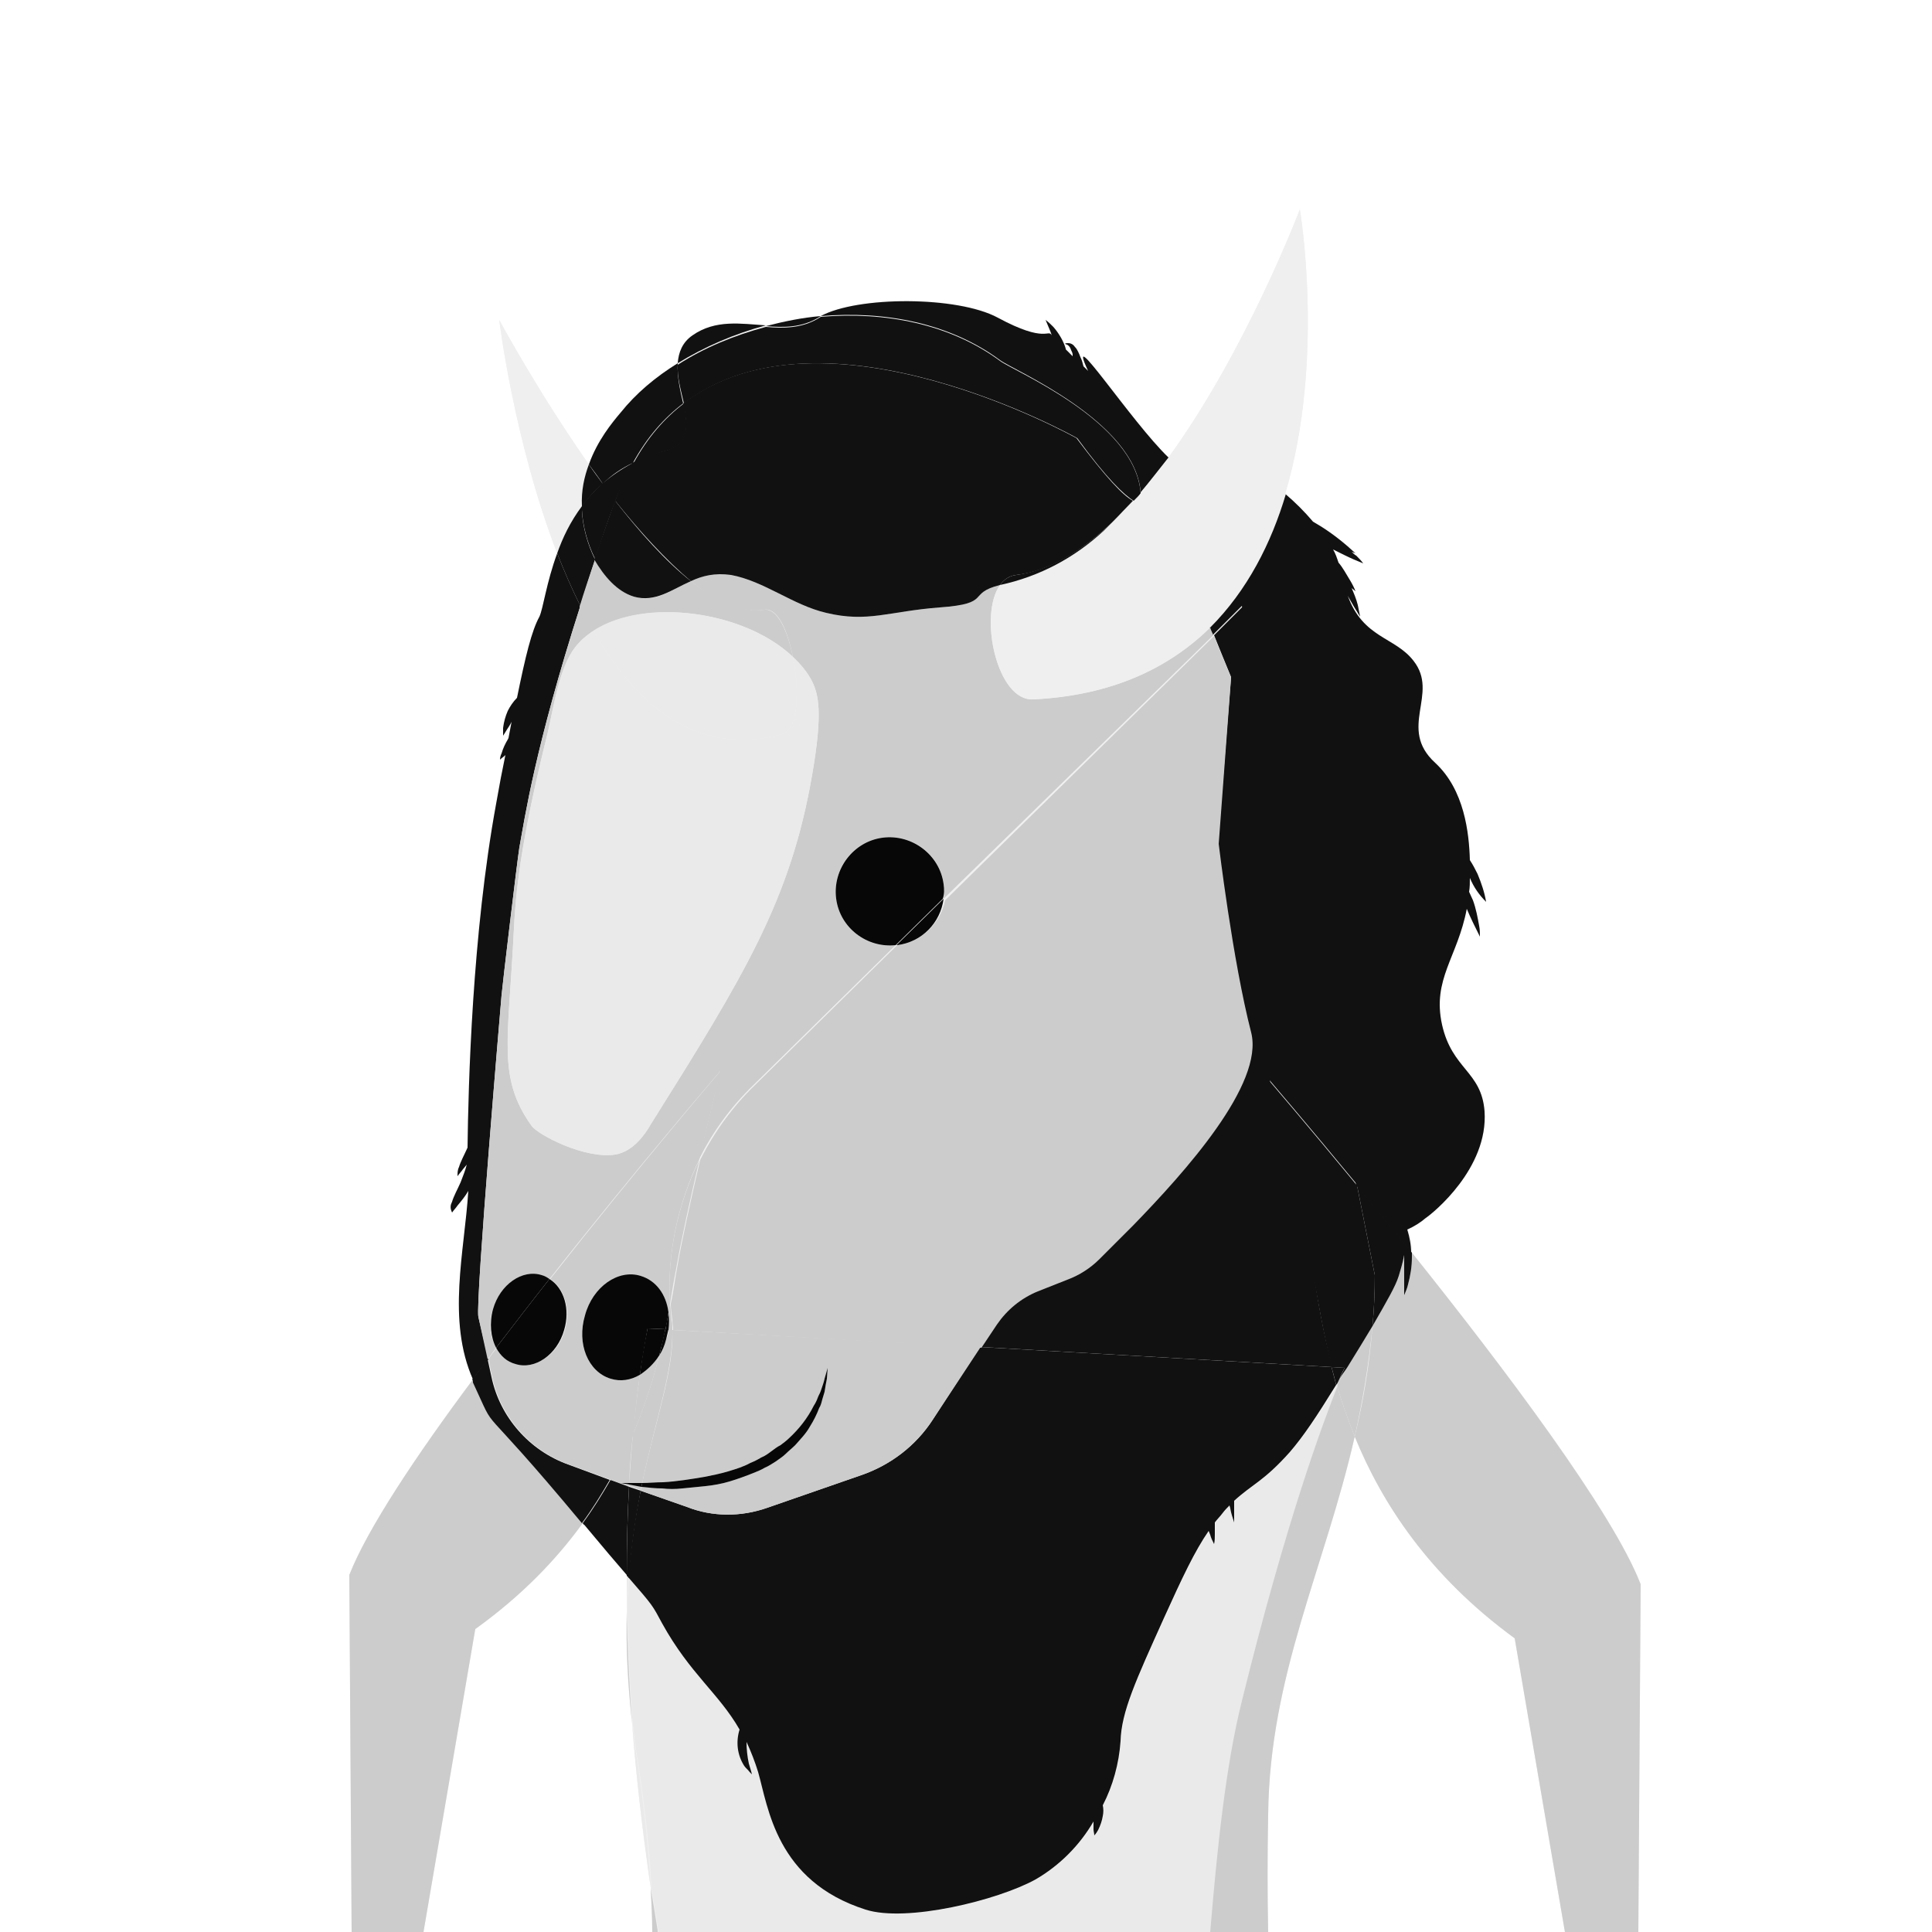
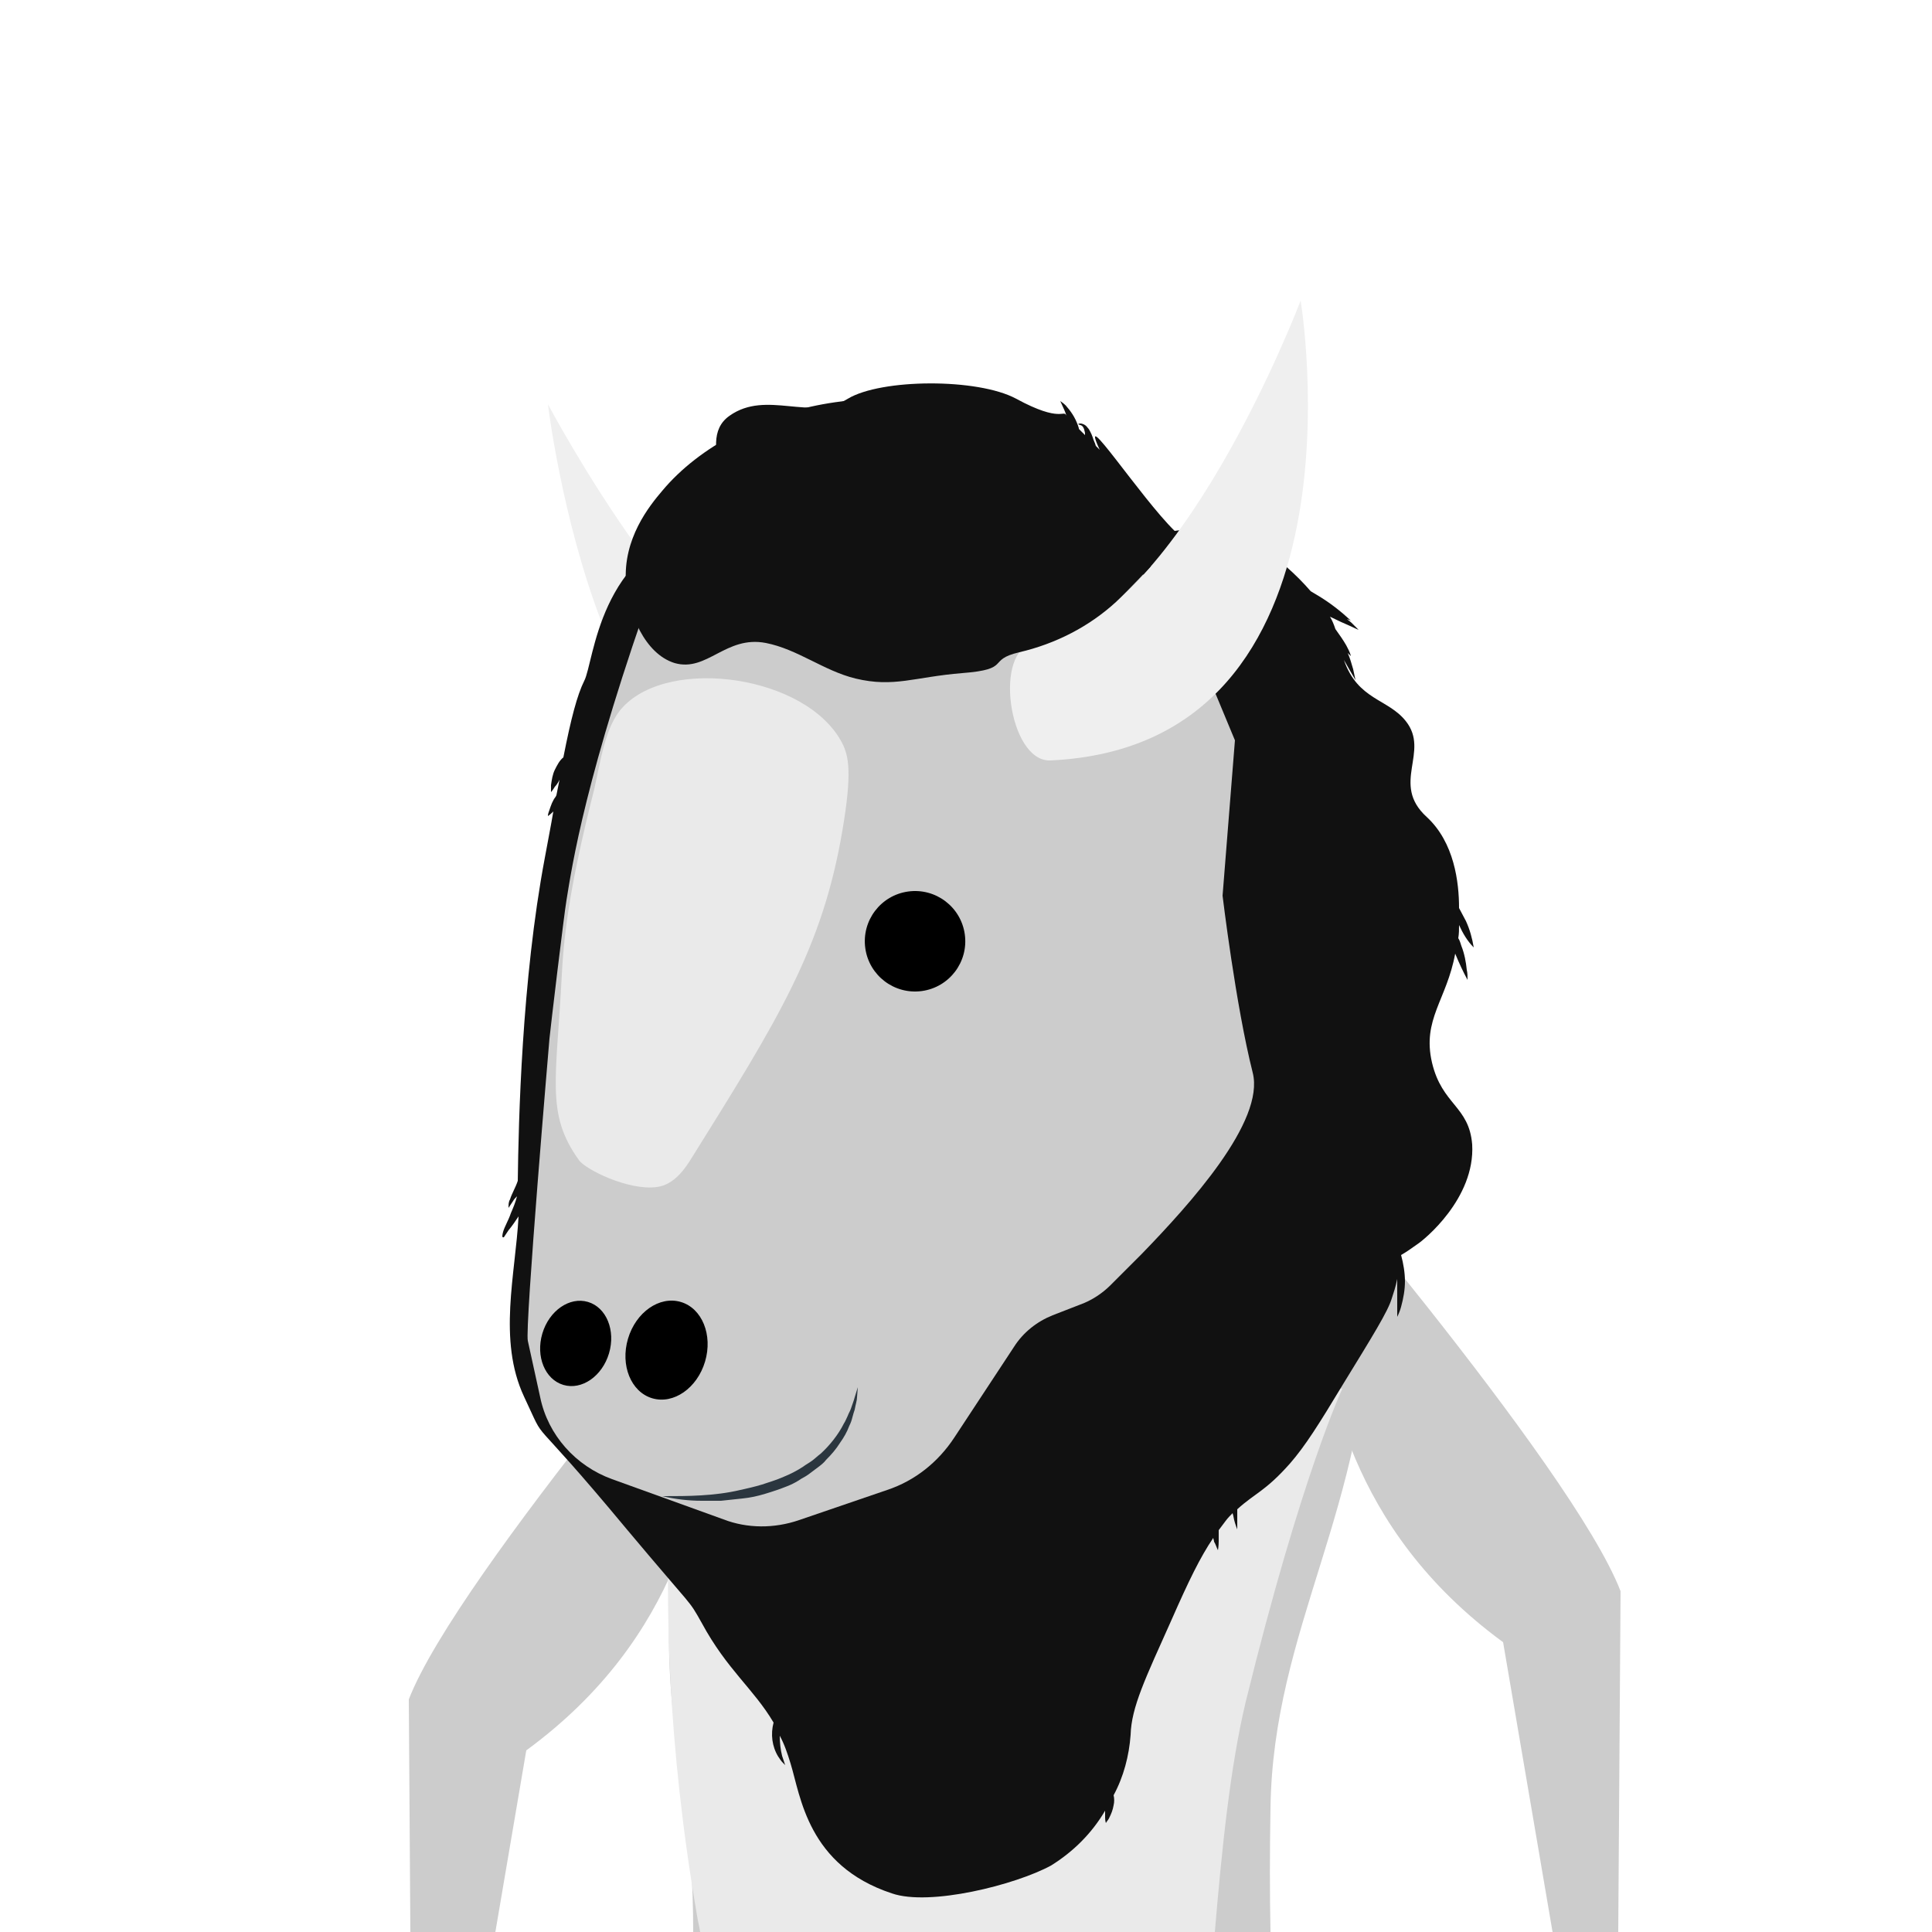
<svg xmlns="http://www.w3.org/2000/svg" version="1.1" id="wrigley-avatar" x="0px" y="0px" viewBox="0 0 250 250" style="enable-background:new 0 0 250 250;" xml:space="preserve">
  <style type="text/css">
	.st0{fill:#FFFFFF;}
	.st1{fill:#CCCCCC;}
	.st2{fill:#EFEFEF;}
	.st3{fill:#EAEAEA;}
	.st4{fill:#111111;}
- 	.st5{fill:#070707;}
+ 	.st5{fill:#2B363F;}
</style>
-   <path id="background" class="st0" d="M61.2,178.5c-3.4-7.7-1-16.6-0.6-24.4c-0.4,0.7-0.9,1.3-1.4,1.9c-0.2,0.3-0.5,0.6-0.7,0.9  c-0.3-0.6-0.2-1,0-1.4c0.2-0.7,0.7-1.6,1.1-2.5c0.3-0.8,0.6-1.5,0.8-2.3l-0.5,0.6c-0.2,0.3-0.5,0.6-0.7,0.9c0-0.4,0-0.8,0.2-1.2  c0.2-0.7,0.7-1.6,1.1-2.5c0.1-8.1,0.6-27.6,3.7-44.5c0.4-2.3,0.8-4.4,1.2-6.3l-0.1,0.1c-0.4,0.3-0.6,0.5-0.6,0.5  c0-0.3,0.1-0.6,0.2-0.8c0.2-0.7,0.5-1.3,0.8-1.8l0.1-0.2l0.4-2.1c-0.2,0.4-0.4,0.7-0.6,1c-0.3,0.5-0.5,0.8-0.5,0.8c0-0.3,0-0.6,0-1  c0.1-0.8,0.3-1.5,0.6-2.2c0.3-0.6,0.7-1.2,1.2-1.7c1.1-5.4,1.9-8.7,2.9-10.5c0.5-1.1,0.9-4.4,2.3-8.2c-5.6-14.5-7.5-30.2-7.5-30.2  s5,9.3,11.6,18.7c1.1-3.1,3-5.4,4.1-6.7c2-2.4,4.5-4.5,7.4-6.4c0.1-1.4,0.5-2.7,1.9-3.6c3-2.1,6.3-1.5,9.5-1.2  c2.3-0.6,4.7-1,7.1-1.3c4.8-2.6,17.7-2.7,22.9,0.2c6.3,3.4,6.5,1.4,7,2.3c-0.1-0.3-0.2-0.6-0.3-0.8l-0.5-1.2c0.4,0.3,0.7,0.6,1,0.9  c0.7,0.8,1.3,1.8,1.6,2.8v0.1l0.9,0.9v-0.2c0-0.2-0.1-0.4-0.2-0.6c-0.1-0.3-0.2-0.5-0.5-0.7c-0.1,0-0.2-0.1-0.3-0.1  c0.1-0.1,0.2-0.1,0.4-0.1c0.4,0,0.7,0.2,0.9,0.5c0.2,0.2,0.3,0.4,0.4,0.6c0.1,0.2,0.2,0.4,0.3,0.7c0.2,0.4,0.3,0.8,0.4,1.2l0.6,0.6  c-3.1-6.7,5.6,6.6,10.4,11.2c10.1-13.9,17-32.1,17-32.1s3.3,19.4-1.9,36.8c1.3,1.1,2.5,2.3,3.6,3.6l1,0.6c1.6,1,3.1,2.2,4.5,3.5  l-0.5-0.2c0.2,0.2,0.4,0.4,0.6,0.5c0.3,0.3,0.6,0.6,0.9,1c0,0-0.5-0.2-1.2-0.5c-0.7-0.3-1.7-0.8-2.7-1.3c0.3,0.5,0.5,1.1,0.7,1.7  c0.6,0.7,1,1.5,1.5,2.3c0.3,0.5,0.5,0.9,0.7,1.4l-0.5-0.4c0.3,0.7,0.6,1.4,0.8,2.2c0.1,0.5,0.2,1,0.3,1.5l-0.8-1.3l-0.8-1.4  c2,5.5,6.1,5.3,8.5,8.4c3.4,4.3-2.1,8.7,2.8,13.2c3.8,3.5,4.4,9.1,4.5,12.6c0.4,0.6,0.7,1.2,1,1.8c0.5,1.2,0.9,2.4,1.1,3.6  c-0.9-0.9-1.6-1.9-2.1-3.1c0,0.6,0,1.2-0.1,1.8c0.2,0.4,0.3,0.7,0.5,1.1c0.4,1.1,0.6,2.2,0.8,3.3c0.1,0.5,0.1,0.9,0.1,1.4  c-0.6-1.2-1.2-2.4-1.7-3.6c-1.2,6.3-4.5,9.1-3.2,15c1.3,5.8,5.1,6,5.5,11.2c0.5,7.4-6.7,13.2-7.6,13.8c-0.7,0.6-1.5,1.1-2.3,1.5  c0.3,1,0.5,2,0.5,3c12,15,26,33.5,29.6,42.9l-0.3,45h38V0H0v250h45.5l-0.3-46.2C47.5,198,53.8,188.5,61.2,178.5z" />
+   <rect id="background" class="st0" width="250" height="250" />
  <g id="wrigley">
-     <path class="st0" d="M81.8,223.1c-0.6-5.3-0.8-10.1-0.7-14.5c0-1.6,0-3.3,0-4.8c-1.3-1.5-3-3.5-5.5-6.5c-0.1-0.1-0.1-0.2-0.2-0.2   c-3.4,4.7-8,9.4-13.9,13.7L54.8,250h29.6c0-1.8-0.1-3.7-0.2-5.7C83.1,236.7,82.3,229.6,81.8,223.1z" />
-     <path class="st0" d="M175.3,185.9c-3.9,17.1-11,30.8-11.2,48.9c-0.1,5.3-0.1,10.4,0,15.2h38.4l-6.5-38   C184.9,203.9,178.9,194.5,175.3,185.9z" />
-     <path class="st1" d="M75.4,197.1c-14.4-17.3-10.6-10.7-14.1-18.2c-0.1-0.1-0.1-0.2-0.1-0.4c-7.4,9.9-13.7,19.4-16,25.3l0.3,46.2   h9.3l6.7-39.2C67.5,206.5,72,201.8,75.4,197.1z" />
-     <path class="st2" d="M76.2,60.1c-6.6-9.4-11.6-18.7-11.6-18.7s1.9,15.7,7.5,30.2c0.7-2,1.8-4.2,3.2-6.1   C75.2,63.5,75.6,61.7,76.2,60.1z" />
-     <path class="st1" d="M164.1,234.8c0.2-18.1,7.3-31.8,11.2-48.9c-0.9-2.3-1.7-4.5-2.3-6.6c-2,4.8-6.6,17.3-12.4,40.8   c-2.1,8.4-3.2,19.1-4.1,29.9h7.6C164,245.2,164,240.1,164.1,234.8z" />
-     <path class="st1" d="M81.8,223.1c-0.4-5.2-0.6-10-0.7-14.5C81,212.9,81.2,217.7,81.8,223.1z" />
-     <path class="st1" d="M85.1,249.8c-0.3-1.9-0.6-3.7-0.9-5.5c0.1,2,0.2,3.9,0.2,5.7h0.7C85.1,249.9,85.1,249.9,85.1,249.8z" />
-     <path class="st1" d="M212.3,205c-3.6-9.3-17.6-27.9-29.6-42.9c0,0.2,0,0.4,0,0.6c0,1.2-0.2,2.4-0.5,3.5c-0.1,0.5-0.3,0.9-0.5,1.4   v-5.2c-0.2,1.1-0.5,2-0.7,2.7c-0.4,1.2-1.5,3.2-3.4,6.5c-0.4,5.1-1.2,9.8-2.3,14.3c3.5,8.6,9.6,18,20.7,26.1l6.5,38h9.5L212.3,205z   " />
-     <path class="st1" d="M173.2,178.7c-0.1,0.2-0.1,0.4-0.2,0.6c0.6,2.1,1.4,4.3,2.3,6.6c1-4.5,1.8-9.2,2.3-14.3   c-0.9,1.5-2,3.3-3.3,5.4C173.9,177.6,173.6,178.2,173.2,178.7z" />
-     <path class="st3" d="M81.1,203.8c0,1.5,0,3.2,0,4.8c0-1.6,0.1-3,0.2-4.5C81.3,204,81.2,203.9,81.1,203.8z" />
-     <path class="st3" d="M81.8,223.1c0.5,6.6,1.3,13.6,2.4,21.2c-0.3-4.8-0.8-10.1-1.7-16.1C82.2,226.4,82,224.7,81.8,223.1z" />
-     <path class="st3" d="M167,187.9c-3.4,3.8-4.8,4.1-7.2,6.3v2.8c-0.2-0.6-0.4-1.2-0.5-1.8c0-0.1-0.1-0.3-0.1-0.4   c-0.3,0.3-0.6,0.6-0.9,1c-0.3,0.4-0.7,0.8-1,1.2v1.5c0,0.4,0,0.9-0.1,1.3c-0.2-0.4-0.4-0.8-0.5-1.2c-0.1-0.2-0.1-0.3-0.2-0.5   c-1.8,2.6-3.4,6-5.8,11.3c-3.6,8-5.5,12.1-5.6,15.9c-0.2,2.9-1,5.8-2.3,8.3c0.1,0.5,0.1,0.9,0,1.4c-0.1,0.6-0.3,1.2-0.6,1.8   c-0.1,0.2-0.3,0.5-0.5,0.7c0-0.3-0.1-0.5-0.1-0.8v-1c-1.8,3.1-4.4,5.7-7.5,7.5c-4.9,2.7-16.7,5.6-22,3.9   c-11.6-3.7-12.6-13.3-13.9-17.8c-0.4-1.3-0.9-2.6-1.5-3.9c0,0.9,0.1,1.9,0.3,2.8c0.1,0.3,0.2,0.7,0.3,1l0.1,0.4l-0.3-0.3   c-0.2-0.3-0.5-0.5-0.7-0.8c-0.9-1.4-1.1-3.1-0.6-4.7c-2.7-4.7-6.4-7.2-10-13.7c-1.4-2.4-1.2-2.2-4.4-6c-0.1,1.4-0.2,2.9-0.2,4.5   c0.1,4.5,0.3,9.3,0.7,14.5c0.2,1.7,0.4,3.4,0.7,5.1c0.9,6,1.5,11.3,1.7,16.1c0.3,1.8,0.6,3.6,0.9,5.5c0,0.1,0,0.1,0,0.2h71.4   c0.9-10.8,2-21.5,4.1-29.9c5.8-23.5,10.5-36,12.4-40.8c0,0,0-0.1,0-0.1C170.4,183.4,168.8,185.8,167,187.9z" />
-     <path class="st3" d="M173,179.2c0,0,0,0.1,0,0.1c0.1-0.2,0.2-0.4,0.2-0.6C173.1,178.9,173.1,179,173,179.2z" />
-     <path class="st4" d="M79,191.5c-1.1,1.9-2.2,3.7-3.6,5.6c0.1,0.1,0.1,0.2,0.2,0.2c2.5,3,4.2,5,5.5,6.5c0-4.2,0.1-8,0.3-11.5   L79,191.5z" />
-     <path class="st4" d="M146.8,64.7c0,0-0.1,0.1-0.1,0.1c0,0,0,0,0,0C146.7,64.8,146.7,64.7,146.8,64.7z" />
-     <path class="st4" d="M129.4,46.6c1.7,1.3,17.5,7.9,18.2,17.1c1.2-1.4,2.4-3,3.6-4.5c-4.8-4.6-13.5-17.9-10.4-11.2l-0.6-0.6   c-0.1-0.4-0.2-0.8-0.4-1.2c-0.1-0.3-0.2-0.5-0.3-0.7c-0.1-0.2-0.2-0.4-0.4-0.6c-0.2-0.3-0.5-0.5-0.9-0.5c-0.2,0-0.3,0-0.4,0.1   c0.1,0,0.2,0.1,0.3,0.1c0.3,0.2,0.4,0.4,0.5,0.7c0.1,0.2,0.2,0.4,0.2,0.6v0.2l-0.9-0.9v-0.1c-0.3-1-0.9-2-1.6-2.8   c-0.3-0.3-0.6-0.6-1-0.9l0.5,1.2c0.1,0.2,0.2,0.5,0.3,0.8c-0.5-0.9-0.7,1.1-7-2.3c-5.2-2.8-18.1-2.8-22.9-0.2   C114.5,40.2,122.9,41.8,129.4,46.6z" />
-     <path class="st4" d="M61.9,170.4c-0.4-1.9,3-41.6,3-41.6c0.1-1.2,2-17.2,2.3-19.1c0.7-3.8,2-12.9,7.9-31.3c-1.1-2.2-2.1-4.5-3-6.8   c-1.4,3.8-1.8,7.1-2.3,8.2c-1,1.8-1.8,5.1-2.9,10.5c-0.5,0.5-0.9,1.1-1.2,1.7c-0.3,0.7-0.5,1.4-0.6,2.2c0,0.4,0,0.7,0,1   c0,0,0.2-0.3,0.5-0.8c0.2-0.3,0.4-0.6,0.6-1l-0.4,2.1l-0.1,0.2c-0.3,0.5-0.6,1.1-0.8,1.8c-0.1,0.2-0.2,0.5-0.2,0.8   c0,0,0.2-0.2,0.6-0.5l0.1-0.1c-0.4,1.9-0.8,4-1.2,6.3c-3.1,16.9-3.6,36.4-3.7,44.5c-0.4,0.9-0.9,1.8-1.1,2.5   c-0.2,0.4-0.2,0.8-0.2,1.2c0.2-0.3,0.5-0.6,0.7-0.9l0.5-0.6c-0.2,0.8-0.5,1.5-0.8,2.3c-0.4,0.9-0.9,1.8-1.1,2.5   c-0.2,0.4-0.3,0.8,0,1.4c0.2-0.3,0.5-0.6,0.7-0.9c0.5-0.6,1-1.2,1.4-1.9c-0.5,7.9-2.8,16.7,0.6,24.4c0.6-0.9,1.3-1.7,2-2.6   L61.9,170.4z" />
-     <path class="st4" d="M89.6,43.4c-1.3,0.9-1.8,2.2-1.9,3.6c3.4-2.1,7.3-3.8,11.4-4.9C95.9,41.9,92.6,41.3,89.6,43.4z" />
-     <path class="st4" d="M184.5,157.6c0.9-0.6,8.1-6.4,7.6-13.8c-0.4-5.2-4.2-5.4-5.5-11.2c-1.3-5.9,2-8.7,3.2-15   c0.5,1.2,1.1,2.4,1.7,3.6c0-0.5,0-0.9-0.1-1.4c-0.2-1.1-0.4-2.2-0.8-3.3c-0.2-0.4-0.3-0.7-0.5-1.1c0.1-0.6,0.1-1.2,0.1-1.8   c0.5,1.2,1.2,2.2,2.1,3.1c-0.2-1.2-0.6-2.4-1.1-3.6c-0.3-0.6-0.6-1.2-1-1.8c-0.1-3.5-0.7-9.1-4.5-12.6c-4.9-4.5,0.6-8.9-2.8-13.2   c-2.4-3.1-6.5-2.9-8.5-8.4l0.8,1.4l0.8,1.3c-0.1-0.5-0.2-1-0.3-1.5c-0.2-0.8-0.5-1.5-0.8-2.2l0.5,0.4c-0.2-0.5-0.4-0.9-0.7-1.4   c-0.5-0.8-0.9-1.6-1.5-2.3c-0.2-0.6-0.4-1.2-0.7-1.7c1,0.5,2,1,2.7,1.3c0.7,0.3,1.2,0.5,1.2,0.5c-0.3-0.4-0.6-0.7-0.9-1   c-0.2-0.1-0.4-0.3-0.6-0.5l0.5,0.2c-1.4-1.3-2.9-2.5-4.5-3.5l-1-0.6c-1.1-1.3-2.3-2.5-3.6-3.6c-1.9,6.4-5,12.5-9.8,17.3   c0.1,0.3,0.3,0.6,0.4,1l3.8-3.8l14.8,75c2.2,2.7,4.6,5.6,7.1,8.7c0-1-0.2-2-0.5-3C183,158.7,183.8,158.2,184.5,157.6z" />
-     <path class="st4" d="M73.5,189.5c-5-1.8-8.8-6.1-9.9-11.3l-0.5-2.3c-0.7,0.9-1.3,1.7-2,2.6c0.1,0.1,0.1,0.2,0.1,0.4   c3.5,7.5-0.3,0.9,14.1,18.2c1.4-1.9,2.5-3.7,3.6-5.6L73.5,189.5z" />
-     <path class="st4" d="M77,72.4c-1-2-1.6-4.3-1.7-6.3c0-0.2,0-0.4,0-0.6c-1.5,2-2.5,4.1-3.2,6.1c0.9,2.3,1.9,4.6,3,6.8   C75.7,76.5,76.3,74.5,77,72.4z" />
-     <path class="st4" d="M157.6,109.1c0,0,1.8,15.1,4.2,24.4c1.7,6.7-8.6,18.1-15.3,25c-1.7,1.7-3.2,3.2-4.3,4.3   c-1.2,1.2-2.6,2.1-4.2,2.7l-3.8,1.5c-2.2,0.9-4,2.4-5.3,4.3l-2,3l45.5,2.6c-1.2-4.6-1.9-8.8-2.4-12.1c-1-6.4-5.7-25-5.7-25   s4.8,5.6,11.4,13.6l-14.8-75l-3.8,3.8c0.7,1.7,1.4,3.5,2.2,5.4L157.6,109.1z" />
-     <path class="st4" d="M177.9,165c0,2.3-0.1,4.4-0.3,6.6c1.9-3.3,3-5.2,3.4-6.5c0.2-0.7,0.5-1.6,0.7-2.7v5.2c0.2-0.5,0.4-0.9,0.5-1.4   c0.3-1.1,0.5-2.3,0.5-3.5c0-0.2,0-0.4,0-0.6c-2.5-3.1-4.9-6-7.1-8.7L177.9,165z" />
-     <path class="st4" d="M175.6,153.4c-6.6-8-11.4-13.6-11.4-13.6s4.7,18.6,5.7,25c0.6,3.3,1.3,7.5,2.4,12.1l1.7,0.1   c0,0-0.3,0.6-0.8,1.7c0.3-0.6,0.7-1.1,1.1-1.7c1.3-2.1,2.4-3.9,3.3-5.4c0.2-2.1,0.3-4.3,0.3-6.6L175.6,153.4z" />
-     <path class="st4" d="M82.9,192.9l-1.5-0.5c-0.2,3.4-0.3,7.3-0.3,11.5c0.1,0.1,0.2,0.2,0.3,0.3C81.7,199.9,82.3,196.2,82.9,192.9z" />
-     <path class="st4" d="M120.7,183.7c-2.2,3.4-5.5,5.9-9.3,7.2l-12.1,4.2c-3.4,1.2-7.1,1.2-10.4-0.1l-6-2.1c-0.7,3.3-1.2,7.1-1.6,11.2   c3.3,3.8,3.1,3.6,4.4,6c3.6,6.5,7.3,9,10,13.7c-0.5,1.6-0.3,3.3,0.6,4.7c0.2,0.3,0.5,0.5,0.7,0.8l0.3,0.3l-0.1-0.4   c-0.1-0.3-0.2-0.7-0.3-1c-0.2-0.9-0.3-1.9-0.3-2.8c0.6,1.3,1.1,2.6,1.5,3.9c1.3,4.5,2.3,14.1,13.9,17.8c5.3,1.7,17.1-1.2,22-3.9   c3.1-1.8,5.7-4.4,7.5-7.5v1c0,0.3,0.1,0.5,0.1,0.8c0.2-0.2,0.4-0.5,0.5-0.7c0.3-0.6,0.5-1.2,0.6-1.8c0.1-0.5,0.1-0.9,0-1.4   c1.3-2.5,2.1-5.4,2.3-8.3c0.1-3.8,2-7.9,5.6-15.9c2.4-5.3,4-8.7,5.8-11.3c0.1,0.2,0.1,0.3,0.2,0.5c0.1,0.4,0.3,0.8,0.5,1.2   c0.1-0.4,0.1-0.9,0.1-1.3V197c0.3-0.4,0.7-0.8,1-1.2c0.3-0.4,0.6-0.7,0.9-1c0,0.1,0.1,0.3,0.1,0.4c0.1,0.6,0.3,1.2,0.5,1.8v-2.8   c2.4-2.2,3.8-2.5,7.2-6.3c1.8-2.1,3.4-4.5,6-8.7c-0.2-0.8-0.4-1.5-0.6-2.3l-45.5-2.6L120.7,183.7z" />
-     <path class="st4" d="M173.2,178.7c0.5-1.2,0.8-1.7,0.8-1.7l-1.7-0.1c0.2,0.7,0.4,1.5,0.6,2.3C173.1,179,173.1,178.9,173.2,178.7z" />
-     <path class="st1" d="M86.5,172.1l0.5,0c0-0.4,0-0.9-0.1-1.3c-0.1-0.7-0.1-1.4-0.2-2.1c-0.1,0.4-0.1,0.7-0.2,1.1   C86.6,170.6,86.6,171.3,86.5,172.1z" />
-     <path class="st1" d="M143.9,67.6c0.9-0.9,1.9-1.8,2.8-2.8c0,0,0,0,0,0C145.9,65.6,144.9,66.7,143.9,67.6z" />
-     <path class="st1" d="M129.4,75.7c-4.5,1.1-1,2.4-7.8,2.9c-6.6,0.5-9.3,2-14.7,0.7c-4.3-1-8-4.1-12.3-4.9c-2.1-0.4-3.7,0.1-5.2,0.8   c3.3,2.7,6.6,4.2,9.5,3.7c1.7-0.3,3,2.6,3.7,6.1c1,1,1.9,2,2.5,3.2c0.8,1.7,1.4,3.9,0,12c-2.8,16.3-8.8,26-20.9,45.3   c-0.7,1.2-2.2,3.5-4.6,3.9c-3.9,0.6-9.9-2.5-10.8-3.7c-4.5-6.3-3-11-2.3-25.5c0.3-6.2,1.3-13,4.4-25.5c0.9-4,1.6-9,4-11.5   c0.5-0.6,1.2-1.1,1.9-1.6c-0.6-1-1.2-2.1-1.7-3.2c-5.9,18.4-7.2,27.5-7.9,31.3c-0.3,1.9-2.2,17.9-2.3,19.1c0,0-3.4,39.7-3,41.6   l1.2,5.5c0.4-0.5,0.7-1,1.1-1.5c-0.8-1.4-1-3.2-0.4-5c0.9-3.2,3.8-5.1,6.3-4.4c0.4,0.1,0.7,0.3,1,0.5   c11.4-14.5,22.1-26.9,22.1-26.9s-1.3,5.5-2.8,11.5c1.8-3.6,4.1-6.8,7.1-9.7l18.4-18.1c-3.8,0.4-7.2-2.2-7.7-6   c-0.5-3.8,2.1-7.4,6-7.9c3.8-0.5,7.4,2.1,7.9,6c0.1,0.6,0.1,1.3,0,1.9L157,82.2c-0.1-0.3-0.3-0.6-0.4-1c-5.3,5.2-12.6,8.8-22.9,9.3   C129,90.8,126.6,79.6,129.4,75.7z" />
-     <path class="st1" d="M80.4,191.9c0.3,0,0.7,0,1,0c0.1-2.3,0.3-4.4,0.5-6.3c-0.8,1.9-1.8,3.9-2.9,5.9l2.4,0.9c0-0.1,0-0.1,0-0.2   C81.1,192,80.7,192,80.4,191.9z" />
-     <path class="st1" d="M82.8,177.9c-1.2,0.7-2.5,0.9-3.8,0.5c-2.9-0.9-4.4-4.5-3.3-8.2c1.1-3.7,4.3-5.9,7.2-5.1   c2,0.6,3.3,2.4,3.6,4.7c0.1-0.4,0.1-0.7,0.2-1.1c-0.4-6.5,1-12.9,3.8-18.7c1.4-6,2.8-11.5,2.8-11.5S82.6,151,71.2,165.5   c1.8,1.2,2.7,3.9,1.9,6.6c-0.9,3.2-3.8,5.1-6.3,4.4c-1.1-0.3-1.9-1.1-2.5-2.1c-0.4,0.5-0.8,1-1.1,1.5l0.5,2.3   c1.1,5.2,4.9,9.5,9.9,11.3l5.5,2c1.1-2,2.1-3.9,2.9-5.9C82.2,182.5,82.5,180,82.8,177.9z" />
-     <path class="st1" d="M102.6,85c-0.7-3.4-2-6.3-3.7-6.1c-2.9,0.4-6.1-1.1-9.5-3.7c-2.5,1.1-4.6,2.9-7.4,2c-2.2-0.7-3.8-2.6-5-4.8   c-0.7,2.1-1.4,4.1-2,6.1c0.5,1.1,1.1,2.2,1.7,3.2C83.4,77.3,96.3,79,102.6,85z" />
-     <path class="st1" d="M116.2,122.3c0,0-0.1,0-0.1,0l-18.4,18.1c-2.9,2.8-5.3,6.1-7.1,9.7c-1.2,5.1-2.4,10.6-2.9,13.5   c-0.3,1.5-0.5,3.3-0.9,5.1c0,0.7,0.1,1.4,0.2,2.1c0,0.4,0.1,0.8,0.1,1.3l39.9,2.3l2-3c1.3-1.9,3.1-3.4,5.3-4.3l3.8-1.5   c1.6-0.6,3-1.5,4.2-2.7c1.1-1.1,2.6-2.6,4.3-4.3c6.7-6.9,17-18.3,15.3-25c-2.4-9.3-4.2-24.4-4.2-24.4l1.6-21.5   c-0.8-2-1.6-3.8-2.2-5.4l-34.8,34.2C121.7,119.4,119.3,121.9,116.2,122.3z" />
-     <path class="st1" d="M86.7,168.7c0.3-1.9,0.6-3.6,0.9-5.1c0.5-2.9,1.7-8.4,2.9-13.5C87.7,155.8,86.3,162.3,86.7,168.7z" />
-     <path class="st1" d="M81.4,192.1c0,0.1,0,0.1,0,0.2l1.5,0.5c0-0.2,0.1-0.3,0.1-0.5C82.5,192.3,82,192.2,81.4,192.1z" />
-     <path class="st1" d="M86.2,173.3c-0.2,0.8-0.6,1.5-0.9,2.1c-0.8,3.2-1.9,6.6-3.4,10.2c-0.2,1.9-0.3,4-0.5,6.3c0.6,0,1.1,0,1.7,0   c1.8-8.5,4-14.5,3.9-19.8l-0.5,0C86.5,172.5,86.4,172.9,86.2,173.3z" />
-     <path class="st1" d="M82.8,177.9c-0.3,2.1-0.6,4.7-0.9,7.7c1.5-3.5,2.6-7,3.4-10.2C84.6,176.5,83.7,177.3,82.8,177.9z" />
-     <path class="st1" d="M99.3,195.1l12.1-4.2c3.8-1.3,7.1-3.8,9.3-7.2l6.2-9.4L87,172.1c0.2,5.3-2.1,11.3-3.9,19.8   c0.9,0,1.8,0,2.7-0.1c1.8-0.1,3.6-0.4,5.4-0.7c1-0.2,2-0.4,3-0.7c1-0.3,2-0.6,2.9-1.1c0.5-0.2,0.9-0.4,1.4-0.7   c0.5-0.2,0.9-0.5,1.3-0.8c0.4-0.3,0.8-0.6,1.2-0.8c0.4-0.3,0.8-0.6,1.1-0.9c1.3-1.2,2.4-2.6,3.2-4.2c0.2-0.3,0.4-0.7,0.5-1   c0.1-0.3,0.3-0.6,0.4-0.9c0.2-0.6,0.4-1.1,0.5-1.6l0.4-1.4l-0.1,1.4c-0.1,0.5-0.2,1-0.3,1.7c-0.1,0.3-0.2,0.7-0.3,1   c-0.1,0.4-0.2,0.8-0.4,1.1c-0.3,0.8-0.7,1.6-1.2,2.4c-0.5,0.9-1.2,1.6-1.9,2.4c-0.4,0.4-0.8,0.7-1.2,1.1c-0.4,0.4-0.9,0.7-1.3,1   c-0.5,0.3-0.9,0.6-1.4,0.8c-0.5,0.3-1,0.5-1.5,0.7c-1,0.4-2.1,0.8-3.1,1.1c-1,0.3-2.1,0.5-3.1,0.6c-1,0.1-2,0.2-3,0.3   c-0.9,0.1-1.8,0.1-2.6,0c-0.9,0-1.8-0.1-2.7-0.2c0,0.2-0.1,0.3-0.1,0.5l6,2.1C92.2,196.3,95.9,196.3,99.3,195.1z" />
-     <path class="st5" d="M122.1,114.4c-0.5-3.8-4.1-6.5-7.9-6c-3.8,0.5-6.5,4.1-6,7.9c0.5,3.8,4,6.4,7.7,6l6.1-6   C122.2,115.7,122.2,115.1,122.1,114.4z" />
-     <path class="st5" d="M122.1,116.3l-6.1,6c0,0,0.1,0,0.1,0C119.3,121.9,121.7,119.4,122.1,116.3z" />
-     <path class="st5" d="M86.5,172.1c0.1-0.8,0.1-1.5,0-2.2c-0.1,0.7-0.3,1.4-0.4,2.2L86.5,172.1z" />
-     <path class="st5" d="M86.1,172c0.2-0.7,0.3-1.5,0.4-2.2c-0.3-2.3-1.6-4.1-3.6-4.7c-2.9-0.9-6.2,1.4-7.2,5.1   c-1.1,3.7,0.4,7.3,3.3,8.2c1.3,0.4,2.6,0.2,3.8-0.5c0.6-3.9,1-6,1-6L86.1,172z" />
-     <path class="st5" d="M85.3,175.4c0.4-0.6,0.7-1.3,0.9-2.1c0.1-0.4,0.2-0.9,0.3-1.3l-0.4,0C85.8,173.1,85.6,174.3,85.3,175.4z" />
-     <path class="st5" d="M85.3,175.4c0.3-1.2,0.6-2.3,0.8-3.4l-2.3-0.1c0,0-0.5,2.1-1,6C83.7,177.3,84.6,176.5,85.3,175.4z" />
-     <path class="st5" d="M70.1,165c-2.5-0.8-5.4,1.2-6.3,4.4c-0.5,1.8-0.3,3.7,0.4,5c2.3-3,4.6-6,6.9-8.9   C70.8,165.3,70.5,165.1,70.1,165z" />
-     <path class="st5" d="M66.7,176.5c2.5,0.8,5.4-1.2,6.3-4.4c0.8-2.7,0-5.4-1.9-6.6c-2.3,2.9-4.6,5.9-6.9,8.9   C64.8,175.5,65.6,176.2,66.7,176.5z" />
-     <path class="st2" d="M163,61.3c1.2,0.8,2.3,1.7,3.3,2.6c5.2-17.4,1.9-36.8,1.9-36.8s-6.9,18.2-17,32.1c0,0,0,0,0,0   C155.4,58.6,159.8,59.1,163,61.3z" />
-     <path class="st2" d="M147.6,63.8c0,0-0.3,0.4-0.8,0.9c0,0-0.1,0.1-0.1,0.1c4,2.3-0.6-8.8,9.9,16.4c4.8-4.8,7.9-10.9,9.8-17.3   c-1-0.9-2.1-1.8-3.3-2.6c-3.2-2.2-7.6-2.7-11.8-2.1c0,0,0,0,0,0C150,60.8,148.8,62.3,147.6,63.8C147.6,63.8,147.6,63.8,147.6,63.8z   " />
-     <path class="st2" d="M146.7,64.8c-0.9,1-1.8,1.9-2.8,2.8c-0.4,0.4-0.8,0.8-1.1,1.1c-3.8,3.5-8.3,5.9-13.3,7c0,0-0.1,0-0.1,0   c-2.8,3.9-0.4,15,4.3,14.8c10.2-0.5,17.6-4.1,22.9-9.3C146.1,56,150.6,67.1,146.7,64.8z" />
-     <path class="st4" d="M81.9,59.9c1.8-3.3,4-5.8,6.5-7.7c-0.4-1.7-0.8-3.5-0.7-5.2c-2.9,1.8-5.4,3.9-7.4,6.4c-1.1,1.3-3,3.6-4.1,6.7   c0.6,0.8,1.2,1.6,1.8,2.5C79.1,61.5,80.4,60.6,81.9,59.9z" />
-     <path class="st4" d="M105.9,41.1c0.1-0.1,0.2-0.1,0.3-0.2c-2.4,0.2-4.8,0.7-7.1,1.3C101.4,42.4,103.7,42.4,105.9,41.1z" />
-     <path class="st4" d="M75.3,65.5c0.8-1,1.6-2,2.7-2.9c-0.6-0.8-1.2-1.6-1.8-2.5C75.6,61.7,75.2,63.5,75.3,65.5z" />
-     <path class="st4" d="M81.9,59.9c-1.5,0.8-2.8,1.7-4,2.7c0.6,0.8,1.1,1.5,1.7,2.3C80.3,63,81.1,61.4,81.9,59.9z" />
-     <path class="st4" d="M88.5,52.2c18.2-13.9,50.9,4.5,50.9,4.5c3.8,5.2,6,7.3,7.3,8.1c0,0,0.1-0.1,0.1-0.1c0.3-0.3,0.6-0.6,0.8-0.9   c-0.7-9.3-16.5-15.8-18.2-17.1c-6.5-4.8-14.9-6.4-23.2-5.7c-0.1,0.1-0.2,0.1-0.3,0.2c-2.2,1.3-4.5,1.3-6.8,1.1   c-4.1,1.1-8,2.7-11.4,4.9C87.6,48.7,88.1,50.5,88.5,52.2z" />
-     <path class="st4" d="M79.7,64.8c-0.6-0.7-1.2-1.5-1.7-2.3c-1,0.9-1.9,1.9-2.7,2.9c0,0.2,0,0.4,0,0.6c0.1,2,0.7,4.3,1.7,6.3   c0.8-2.3,1.6-4.8,2.6-7.4C79.6,64.9,79.7,64.9,79.7,64.8z" />
-     <path class="st4" d="M88.5,52.2c-2.5,1.9-4.7,4.4-6.5,7.7c1.3-0.6,2.7-1.2,4.3-1.6C89.3,57.5,89,55,88.5,52.2z" />
-     <path class="st4" d="M89.4,75.2c1.5-0.7,3.1-1.1,5.2-0.8c4.3,0.8,8,3.9,12.3,4.9c5.4,1.3,8.1-0.2,14.7-0.7c6.9-0.5,3.4-1.8,7.8-2.9   c0.5-0.7,1.2-1.2,2.1-1.3c4.3-0.5,8.5-3.1,12.4-6.8c1-1,2-2.1,2.7-2.8c-1.3-0.7-3.4-2.9-7.3-8.1c0,0-32.7-18.4-50.9-4.5   c0.6,2.8,0.8,5.3-2.3,6.1c-1.6,0.4-3,0.9-4.3,1.6c-0.8,1.5-1.6,3.1-2.2,4.9C82.8,68.8,86.2,72.5,89.4,75.2z" />
-     <path class="st4" d="M82,77.2c2.8,0.8,4.9-0.9,7.4-2c-3.3-2.6-6.6-6.3-9.8-10.4c0,0.1-0.1,0.1-0.1,0.2c-0.9,2.6-1.8,5-2.6,7.4   C78.2,74.6,79.8,76.5,82,77.2z" />
-     <path class="st4" d="M147.6,63.7c-0.3,0.3-0.6,0.6-0.8,0.9C147.3,64.2,147.6,63.8,147.6,63.7C147.6,63.8,147.6,63.8,147.6,63.7z" />
-     <path class="st4" d="M129.4,75.7C129.4,75.7,129.5,75.7,129.4,75.7c5.1-1.1,9.6-3.5,13.4-7c0.3-0.3,0.7-0.7,1.1-1.1   c-3.9,3.7-8.1,6.2-12.4,6.8C130.6,74.5,129.9,75,129.4,75.7z" />
-     <path class="st3" d="M101.2,95c-11,3-18.9-3.7-24.4-13.4c-0.7,0.5-1.3,1-1.9,1.6c-2.4,2.5-3.1,7.5-4,11.5   c-3.1,12.5-4.1,19.3-4.4,25.5c-0.7,14.5-2.2,19.2,2.3,25.5c0.9,1.2,6.9,4.3,10.8,3.7c2.4-0.4,3.9-2.7,4.6-3.9   c12.1-19.3,18.1-29,20.9-45.3c1.4-8.1,0.8-10.3,0-12c-0.6-1.2-1.5-2.3-2.5-3.2C103.5,89.3,103.3,94.4,101.2,95z" />
-     <path class="st3" d="M76.8,81.6C82.3,91.3,90.2,98,101.2,95c2.1-0.6,2.3-5.7,1.4-10C96.3,79,83.4,77.3,76.8,81.6z" />
-     <path class="st5" d="M80.4,191.9c0.3,0.1,0.7,0.1,1,0.2c0-0.1,0-0.1,0-0.2C81.1,191.9,80.7,191.9,80.4,191.9z" />
-     <path class="st5" d="M81.4,192.1c0.5,0.1,1.1,0.2,1.6,0.3c0-0.2,0.1-0.3,0.1-0.5c-0.6,0-1.1,0-1.7,0C81.4,192,81.4,192,81.4,192.1z   " />
-     <path class="st5" d="M85.7,192.6c0.8,0.1,1.7,0.1,2.6,0c1-0.1,2-0.2,3-0.3c1-0.1,2.1-0.3,3.1-0.6c1-0.3,2.1-0.7,3.1-1.1   c0.5-0.2,1-0.4,1.5-0.7c0.5-0.2,0.9-0.5,1.4-0.8c0.4-0.3,0.9-0.6,1.3-1c0.4-0.4,0.8-0.7,1.2-1.1c0.7-0.8,1.4-1.5,1.9-2.4   c0.5-0.8,0.9-1.6,1.2-2.4c0.2-0.3,0.3-0.7,0.4-1.1c0.1-0.3,0.2-0.7,0.3-1c0.1-0.7,0.2-1.2,0.3-1.7l0.1-1.4l-0.4,1.4   c-0.1,0.5-0.3,1-0.5,1.6c-0.1,0.3-0.3,0.6-0.4,0.9c-0.1,0.3-0.3,0.7-0.5,1c-0.8,1.6-1.9,3-3.2,4.2c-0.3,0.3-0.7,0.6-1.1,0.9   c-0.4,0.2-0.8,0.5-1.2,0.8c-0.4,0.3-0.8,0.6-1.3,0.8c-0.5,0.3-0.9,0.5-1.4,0.7c-0.9,0.5-1.9,0.8-2.9,1.1c-1,0.3-2,0.5-3,0.7   c-1.8,0.3-3.6,0.6-5.4,0.7c-0.9,0-1.8,0.1-2.7,0.1c0,0.2-0.1,0.3-0.1,0.5C83.9,192.5,84.8,192.6,85.7,192.6z" />
+     <path class="st1" d="M52.9,219.9l0.2,30.1c3.7,0,7.4,0,11,0l4-23.5c20.2-14.8,22.7-33.9,24.5-44.4c1-6,5.5-23.5,5.5-23.5   S59.1,203.8,52.9,219.9z" />
+     <path class="st2" d="M103.1,87.5c-12.5,1.9-32.2-35.2-32.2-35.2s6.9,58,34.3,50.3C108.7,101.6,106.7,86.9,103.1,87.5z" />
+     <path class="st1" d="M120.7,250c0.3,0,0.6,0,0.9,0c6.9,0,13,0,19.9,0c7.9,0,15,0,22.9,0c-0.1-5-0.1-10.3,0-16   c0.3-23.3,12.6-38.9,12.9-65.6l-16-81.4L102,145.3c-7.6,7.4-11.3,18-10,28.6c1.2,10.3-9,23.3-4.1,53.9c1.4,8.7,1.8,15.9,1.8,22.3   c7.9,0,15,0,23,0C115,250,118.2,250,120.7,250z" />
+     <path class="st1" d="M209.7,205.9c-6.2-16.1-45.2-61.3-45.2-61.3s4.4,17.5,5.5,23.5c1.8,10.5,4.3,29.6,24.5,44.4l6.4,37.5   c2.7,0,5.8,0,8.5,0L209.7,205.9z" />
+     <path class="st3" d="M89,174.8c0,0-6.5,28.4,1.2,73.1c0.1,0.7,0.3,1.4,0.4,2.1c7.6,0,14.4,0,22.1,0c2.4,0,5.6,0,8.1,0   c0.3,0,0.6,0,0.9,0c6.9,0,13,0,19.9,0c5.4,0,10.5,0,15.6,0c0.9-10.7,2-21.5,4-29.8c7.2-29.3,12.5-40.5,12.5-40.5L89,174.8z" />
+     <path class="st4" d="M65.1,159.4c0.2-0.7,0.7-1.5,1-2.4c0.3-0.7,0.6-1.4,0.8-2.2c-0.2,0.2-0.4,0.4-0.5,0.6   c-0.2,0.3-0.4,0.6-0.6,0.9c0-0.4,0-0.8,0.2-1.1c0.2-0.7,0.7-1.5,1-2.4l0,0c0.1-7.6,0.5-25.9,3.5-41.8c0.4-2.2,0.8-4.2,1.1-6   l-0.1,0.1c-0.3,0.3-0.6,0.5-0.6,0.5c0-0.3,0.1-0.5,0.2-0.8c0.2-0.6,0.4-1.2,0.8-1.7l0.1-0.2l0.4-2c-0.2,0.4-0.4,0.7-0.6,0.9   c-0.3,0.5-0.5,0.7-0.5,0.7c0-0.3,0-0.6,0-0.9c0.1-0.7,0.2-1.4,0.5-2c0.3-0.6,0.6-1.2,1.1-1.6c1-5.1,1.8-8.1,2.7-9.9   c1.3-2.5,1.8-16.8,15.6-20.3c6.2-1.6-1.8-10.5,3.2-14c4.8-3.4,10.5,0.8,15.3-2.2c4.3-2.6,16.8-2.7,21.8,0c5.9,3.2,6.1,1.3,6.5,2.2   l0,0c-0.1-0.3-0.2-0.6-0.3-0.8l-0.5-1.1c0.3,0.2,0.7,0.5,0.9,0.8c0.7,0.8,1.2,1.7,1.5,2.7c0,0,0,0.1,0,0.1l0.8,0.8l0-0.2   c0-0.2-0.1-0.4-0.1-0.5c-0.1-0.3-0.2-0.5-0.5-0.6c-0.1,0-0.2-0.1-0.3-0.1c0.1-0.1,0.2-0.1,0.3-0.1c0.3,0,0.7,0.2,0.9,0.5   c0.2,0.2,0.3,0.4,0.4,0.6c0.1,0.2,0.2,0.4,0.3,0.7c0.1,0.4,0.3,0.7,0.4,1.1l0.5,0.5c-2.9-6.3,5.3,6.2,9.7,10.5   c3.9-0.6,8-0.1,11.1,2c2.4,1.7,4.6,3.6,6.5,5.8l1,0.6c1.5,0.9,2.9,2,4.2,3.2l-0.5-0.2c0.2,0.2,0.4,0.3,0.6,0.5   c0.3,0.3,0.6,0.6,0.9,0.9c0,0-0.5-0.2-1.1-0.5c-0.7-0.3-1.6-0.7-2.6-1.2c0.3,0.5,0.5,1,0.7,1.6c0.5,0.7,1,1.4,1.4,2.1   c0.2,0.4,0.5,0.9,0.6,1.4l-0.4-0.4c0.3,0.7,0.5,1.4,0.7,2.1c0.1,0.5,0.2,0.9,0.3,1.4l-0.7-1.2l-0.8-1.4c1.8,5.2,5.7,5,8,7.9   c3.2,4-2,8.1,2.7,12.4c3.6,3.3,4.2,8.5,4.2,11.8c0.3,0.6,0.6,1.1,0.9,1.7c0.5,1.1,0.8,2.2,1,3.4c-0.8-0.8-1.4-1.8-1.9-2.9   c0,0.6,0,1.1-0.1,1.7c0.2,0.3,0.3,0.7,0.4,1c0.4,1,0.6,2.1,0.7,3.1c0.1,0.4,0.1,0.9,0.1,1.3c-0.6-1.1-1.1-2.2-1.6-3.4   c-1.1,6-4.3,8.5-3,14.1c1.3,5.5,4.8,5.6,5.2,10.6c0.4,7-6.3,12.4-7.1,12.9c-0.7,0.5-1.4,1-2.1,1.4c0.3,1.1,0.5,2.3,0.5,3.4   c0,1.1-0.2,2.2-0.5,3.3c-0.1,0.4-0.3,0.9-0.5,1.3v-1.4c0-0.8,0-2,0-3.2c0-0.1,0-0.2,0-0.3c-0.2,1-0.5,1.9-0.7,2.5   c-0.5,1.7-2.5,4.9-6.3,11.1c-3.2,5.3-4.9,8-6.9,10.3c-3.2,3.6-4.5,3.8-6.8,5.9c0,0.3,0,0.7,0,0.9c0,1.1,0,1.7,0,1.7   c-0.2-0.5-0.4-1.1-0.5-1.7c0-0.1-0.1-0.3-0.1-0.4c-0.3,0.3-0.6,0.6-0.9,1c-0.3,0.4-0.6,0.8-0.9,1.2c0,0.5,0,1,0,1.4   c0,0.7-0.1,1.2-0.1,1.2c-0.2-0.4-0.3-0.8-0.5-1.1c0-0.2-0.1-0.3-0.1-0.5c-1.7,2.5-3.2,5.6-5.4,10.6c-3.4,7.6-5.2,11.3-5.3,14.9   c-0.2,2.7-0.9,5.4-2.2,7.8c0.1,0.4,0.1,0.9,0,1.3c-0.1,0.6-0.3,1.1-0.6,1.7c-0.1,0.2-0.3,0.4-0.4,0.6c0,0-0.1-0.3-0.1-0.7   c0-0.3,0-0.6,0-0.9c-1.7,2.9-4.1,5.3-7,7.1c-4.6,2.5-15.7,5.3-20.6,3.6c-10.9-3.6-11.8-12.6-13.1-16.8c-0.4-1.3-0.8-2.5-1.4-3.6   c0,0.9,0.1,1.8,0.3,2.6c0.1,0.3,0.2,0.6,0.3,0.9l0.1,0.3l-0.3-0.3c-0.2-0.2-0.4-0.5-0.6-0.8c-0.8-1.3-1-2.9-0.6-4.4   c-2.6-4.4-6-6.8-9.3-12.9c-1.8-3.2-0.8-1.5-9.6-12c-13.7-16.5-10.1-10.3-13.4-17.3c-3.4-7.3-1.1-15.8-0.7-23.3   c-0.4,0.6-0.8,1.2-1.3,1.8c-0.2,0.3-0.4,0.6-0.6,0.9C64.9,160.2,65,159.8,65.1,159.4z" />
+     <path class="st1" d="M158.2,115.9c0,0,1.7,14.2,3.9,22.9c1.6,6.3-8.1,17-14.4,23.5c-1.6,1.6-3,3-4,4c-1.1,1.1-2.5,2-3.9,2.5   l-3.6,1.4c-2,0.8-3.8,2.2-5,4.1l-7.7,11.7c-2.1,3.2-5.1,5.6-8.7,6.8l-11.4,3.9c-3.2,1.1-6.7,1.1-9.8-0.1l-14.4-5.2   c-4.7-1.7-8.3-5.7-9.3-10.6l-1.6-7.3c-0.4-1.7,2.8-39.1,2.8-39.1c0.1-1.1,1.9-16.2,2.2-17.9c0.7-4.3,2.4-16.1,11.7-42   c11.7-32.8,56.2-7.7,56.2-7.7c15.6,21.2,1.7-11.7,18.6,29" />
+     <ellipse transform="matrix(0.9906 -0.1368 0.1368 0.9906 -15.5427 17.3418)" cx="118.4" cy="121.8" rx="6.5" ry="6.5" />
+     <ellipse transform="matrix(0.2843 -0.9587 0.9587 0.2843 -105.7706 207.7738)" cx="86.3" cy="174.7" rx="6.5" ry="5.2" />
+     <ellipse transform="matrix(0.2843 -0.9587 0.9587 0.2843 -113.3098 195.8506)" cx="74.5" cy="173.8" rx="5.6" ry="4.5" />
+     <path class="st2" d="M133.8,83.3c18.6-2.4,34.5-44.4,34.5-44.4s9.6,57.6-32.4,59.5C130.5,98.6,128.5,83.9,133.8,83.3z" />
+     <path class="st4" d="M85.7,63.5c-1.7,2-5.1,6.2-4.7,11.9c0.3,3.9,2.4,9.2,6.3,10.4c4.2,1.2,6.6-3.6,11.8-2.6   c4.1,0.8,7.5,3.6,11.6,4.6c5,1.2,7.6-0.2,13.8-0.7c6.5-0.5,3.1-1.7,7.4-2.7c4.7-1.1,9-3.3,12.5-6.5c1.7-1.6,4.5-4.6,4.5-4.6   c-0.6-8.7-15.5-14.9-17.1-16.1C118.1,47,95.4,51.9,85.7,63.5z" />
+     <path class="st3" d="M80.6,91.5c6.1-6.6,23.9-4.1,28.4,4.7c0.8,1.6,1.3,3.7,0,11.3c-2.6,15.3-8.3,24.4-19.6,42.5   c-0.7,1.1-2.1,3.3-4.4,3.6c-3.7,0.5-9.3-2.3-10.1-3.5c-4.3-6-2.9-10.3-2.2-24c0.3-5.8,1.2-12.2,4.2-24   C77.7,98.6,78.3,93.9,80.6,91.5z" />
+     <path class="st5" d="M85.7,193.6c1.7,0,3.4,0,5-0.1c1.7-0.1,3.4-0.3,5.1-0.7c0.9-0.2,1.8-0.4,2.8-0.7c0.9-0.3,1.9-0.6,2.8-1   c0.5-0.2,0.9-0.4,1.3-0.6c0.4-0.2,0.9-0.5,1.2-0.7c0.4-0.3,0.8-0.5,1.2-0.8c0.4-0.3,0.7-0.6,1.1-0.9c1.2-1.1,2.3-2.5,3-3.9   c0.2-0.3,0.3-0.6,0.5-1c0.1-0.3,0.3-0.6,0.4-0.9c0.2-0.6,0.4-1.1,0.5-1.5l0.4-1.3l-0.1,1.3c0,0.4-0.2,1-0.3,1.6   c-0.1,0.3-0.2,0.6-0.3,1c-0.1,0.4-0.2,0.7-0.4,1.1c-0.3,0.8-0.7,1.5-1.2,2.2c-0.5,0.8-1.1,1.5-1.8,2.2c-0.3,0.4-0.7,0.7-1.1,1   c-0.4,0.3-0.8,0.6-1.2,0.9c-0.4,0.3-0.9,0.5-1.3,0.8c-0.5,0.3-0.9,0.5-1.4,0.7c-1,0.4-1.9,0.7-2.9,1c-1,0.3-1.9,0.5-2.9,0.6   c-0.9,0.1-1.8,0.2-2.8,0.3c-0.9,0-1.7,0-2.5,0C89.1,194.2,87.4,194,85.7,193.6z" />
  </g>
</svg>
